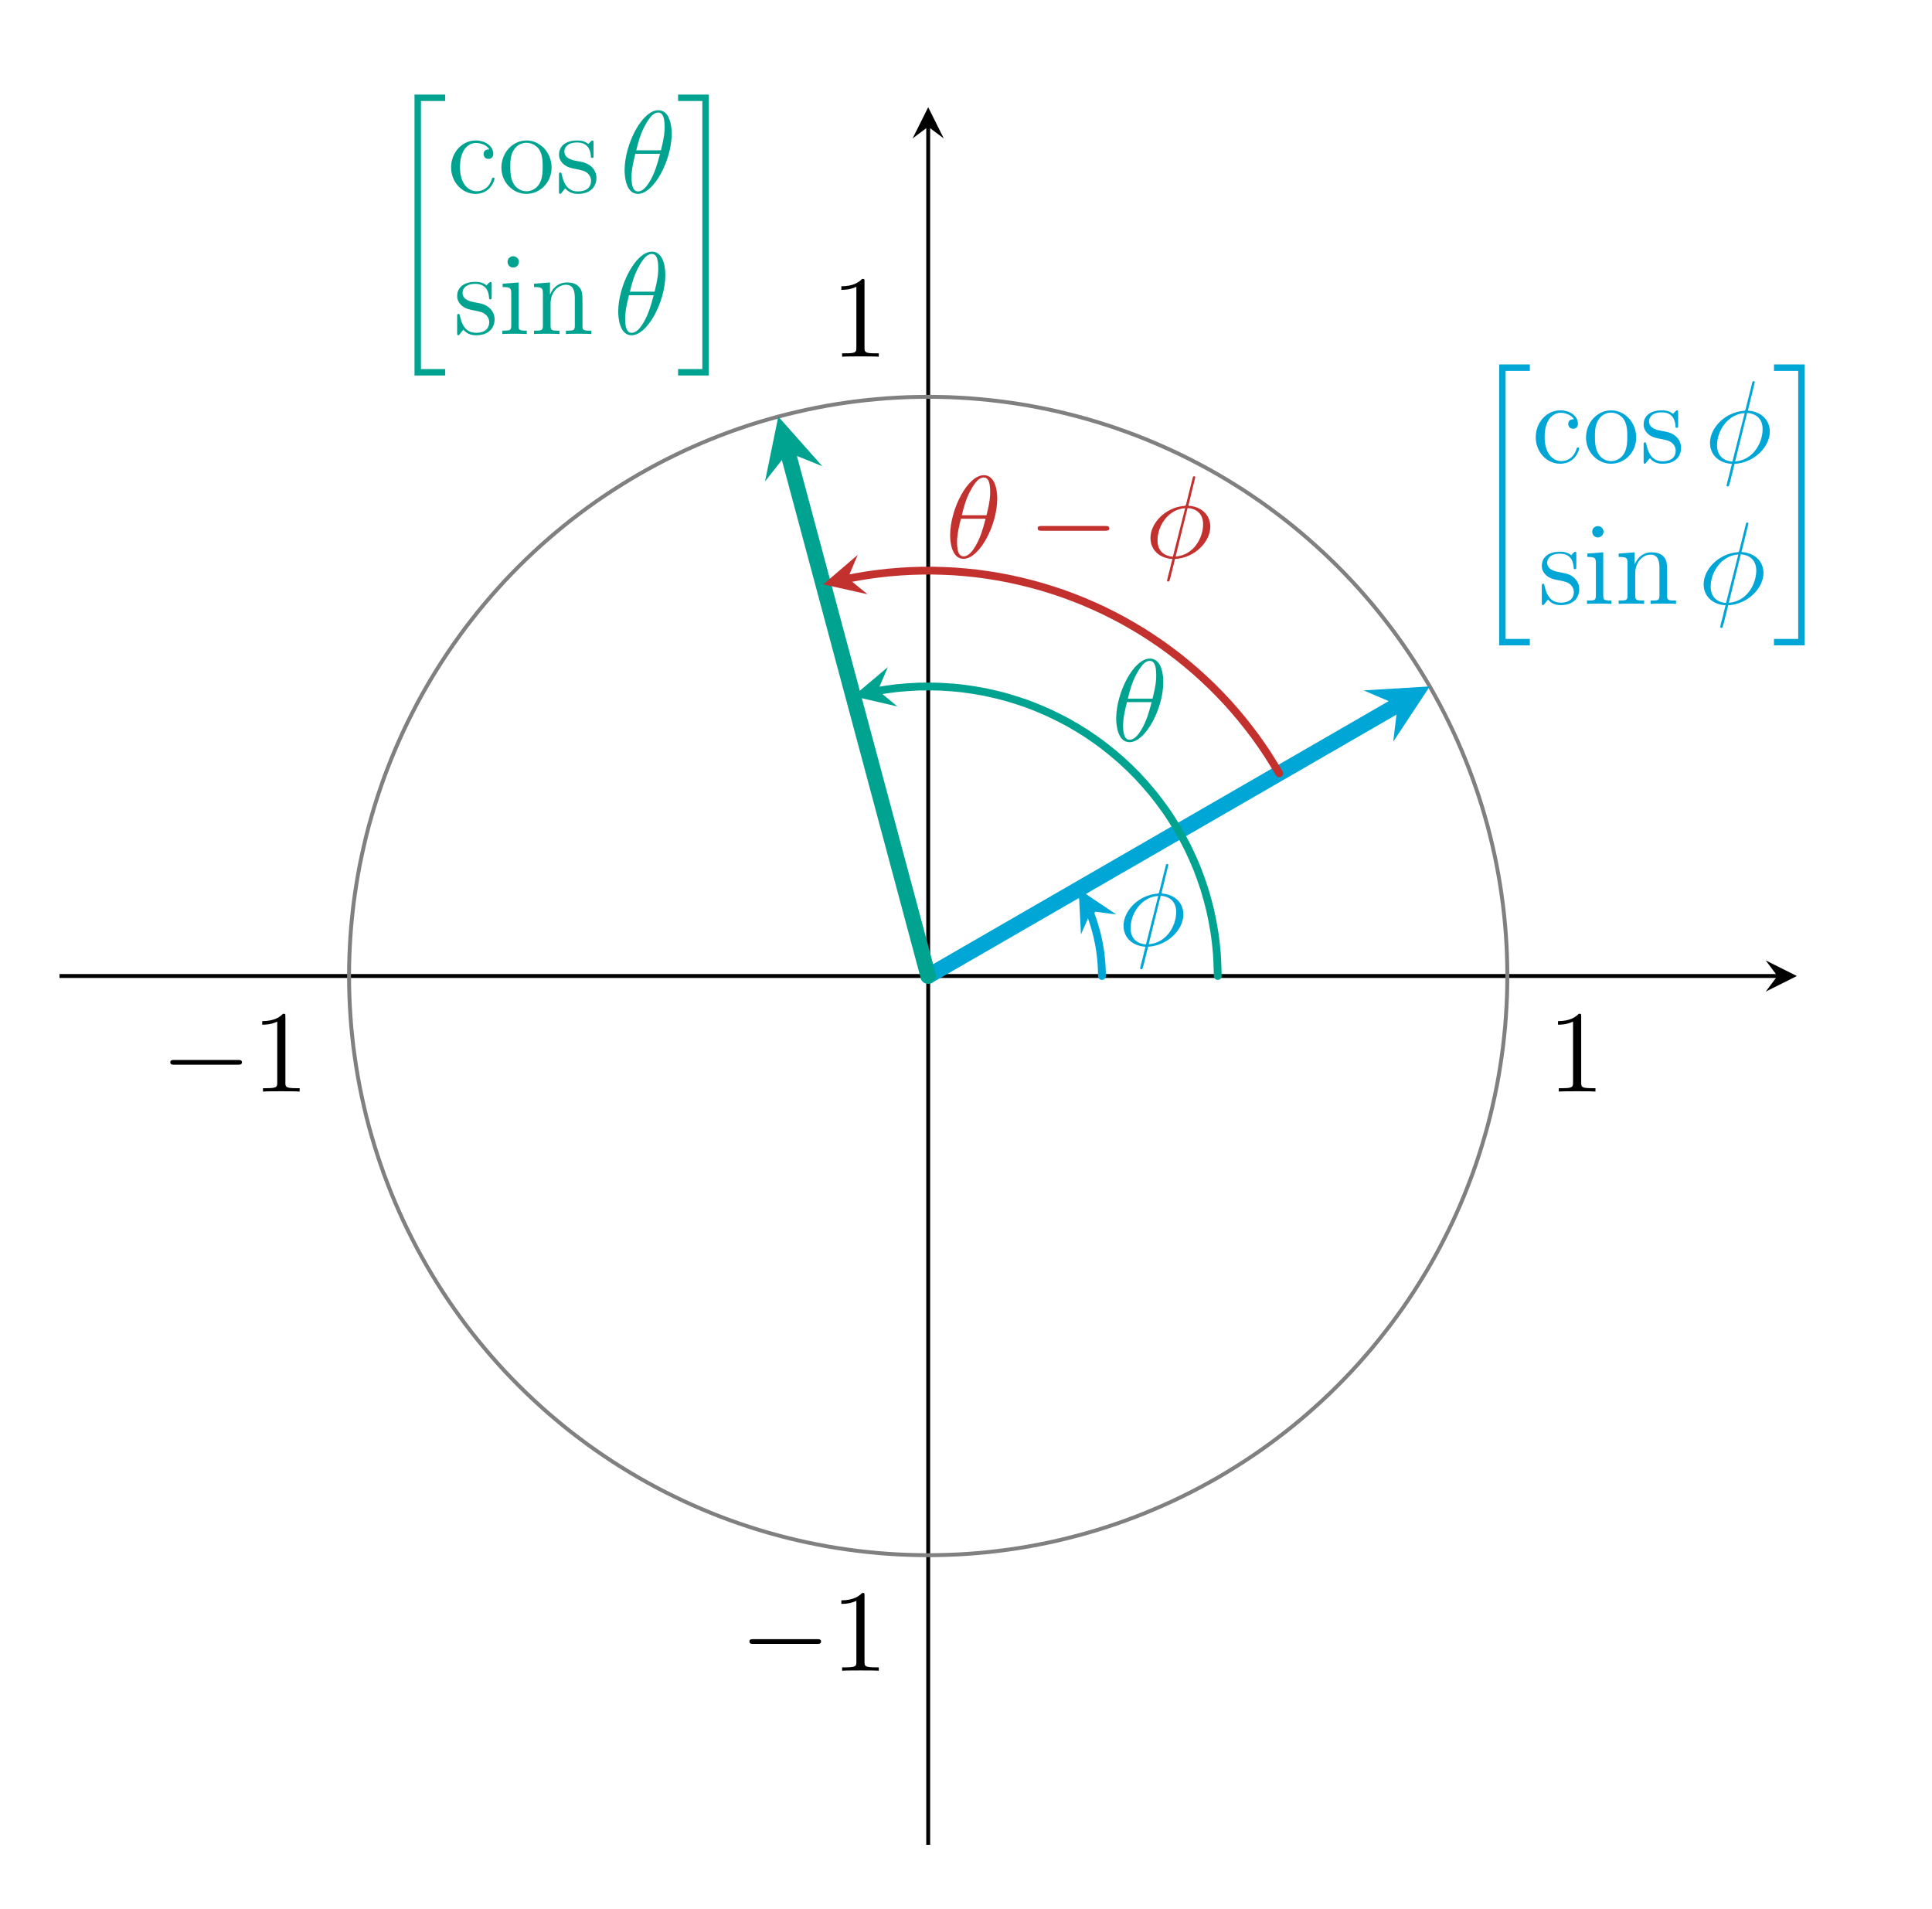
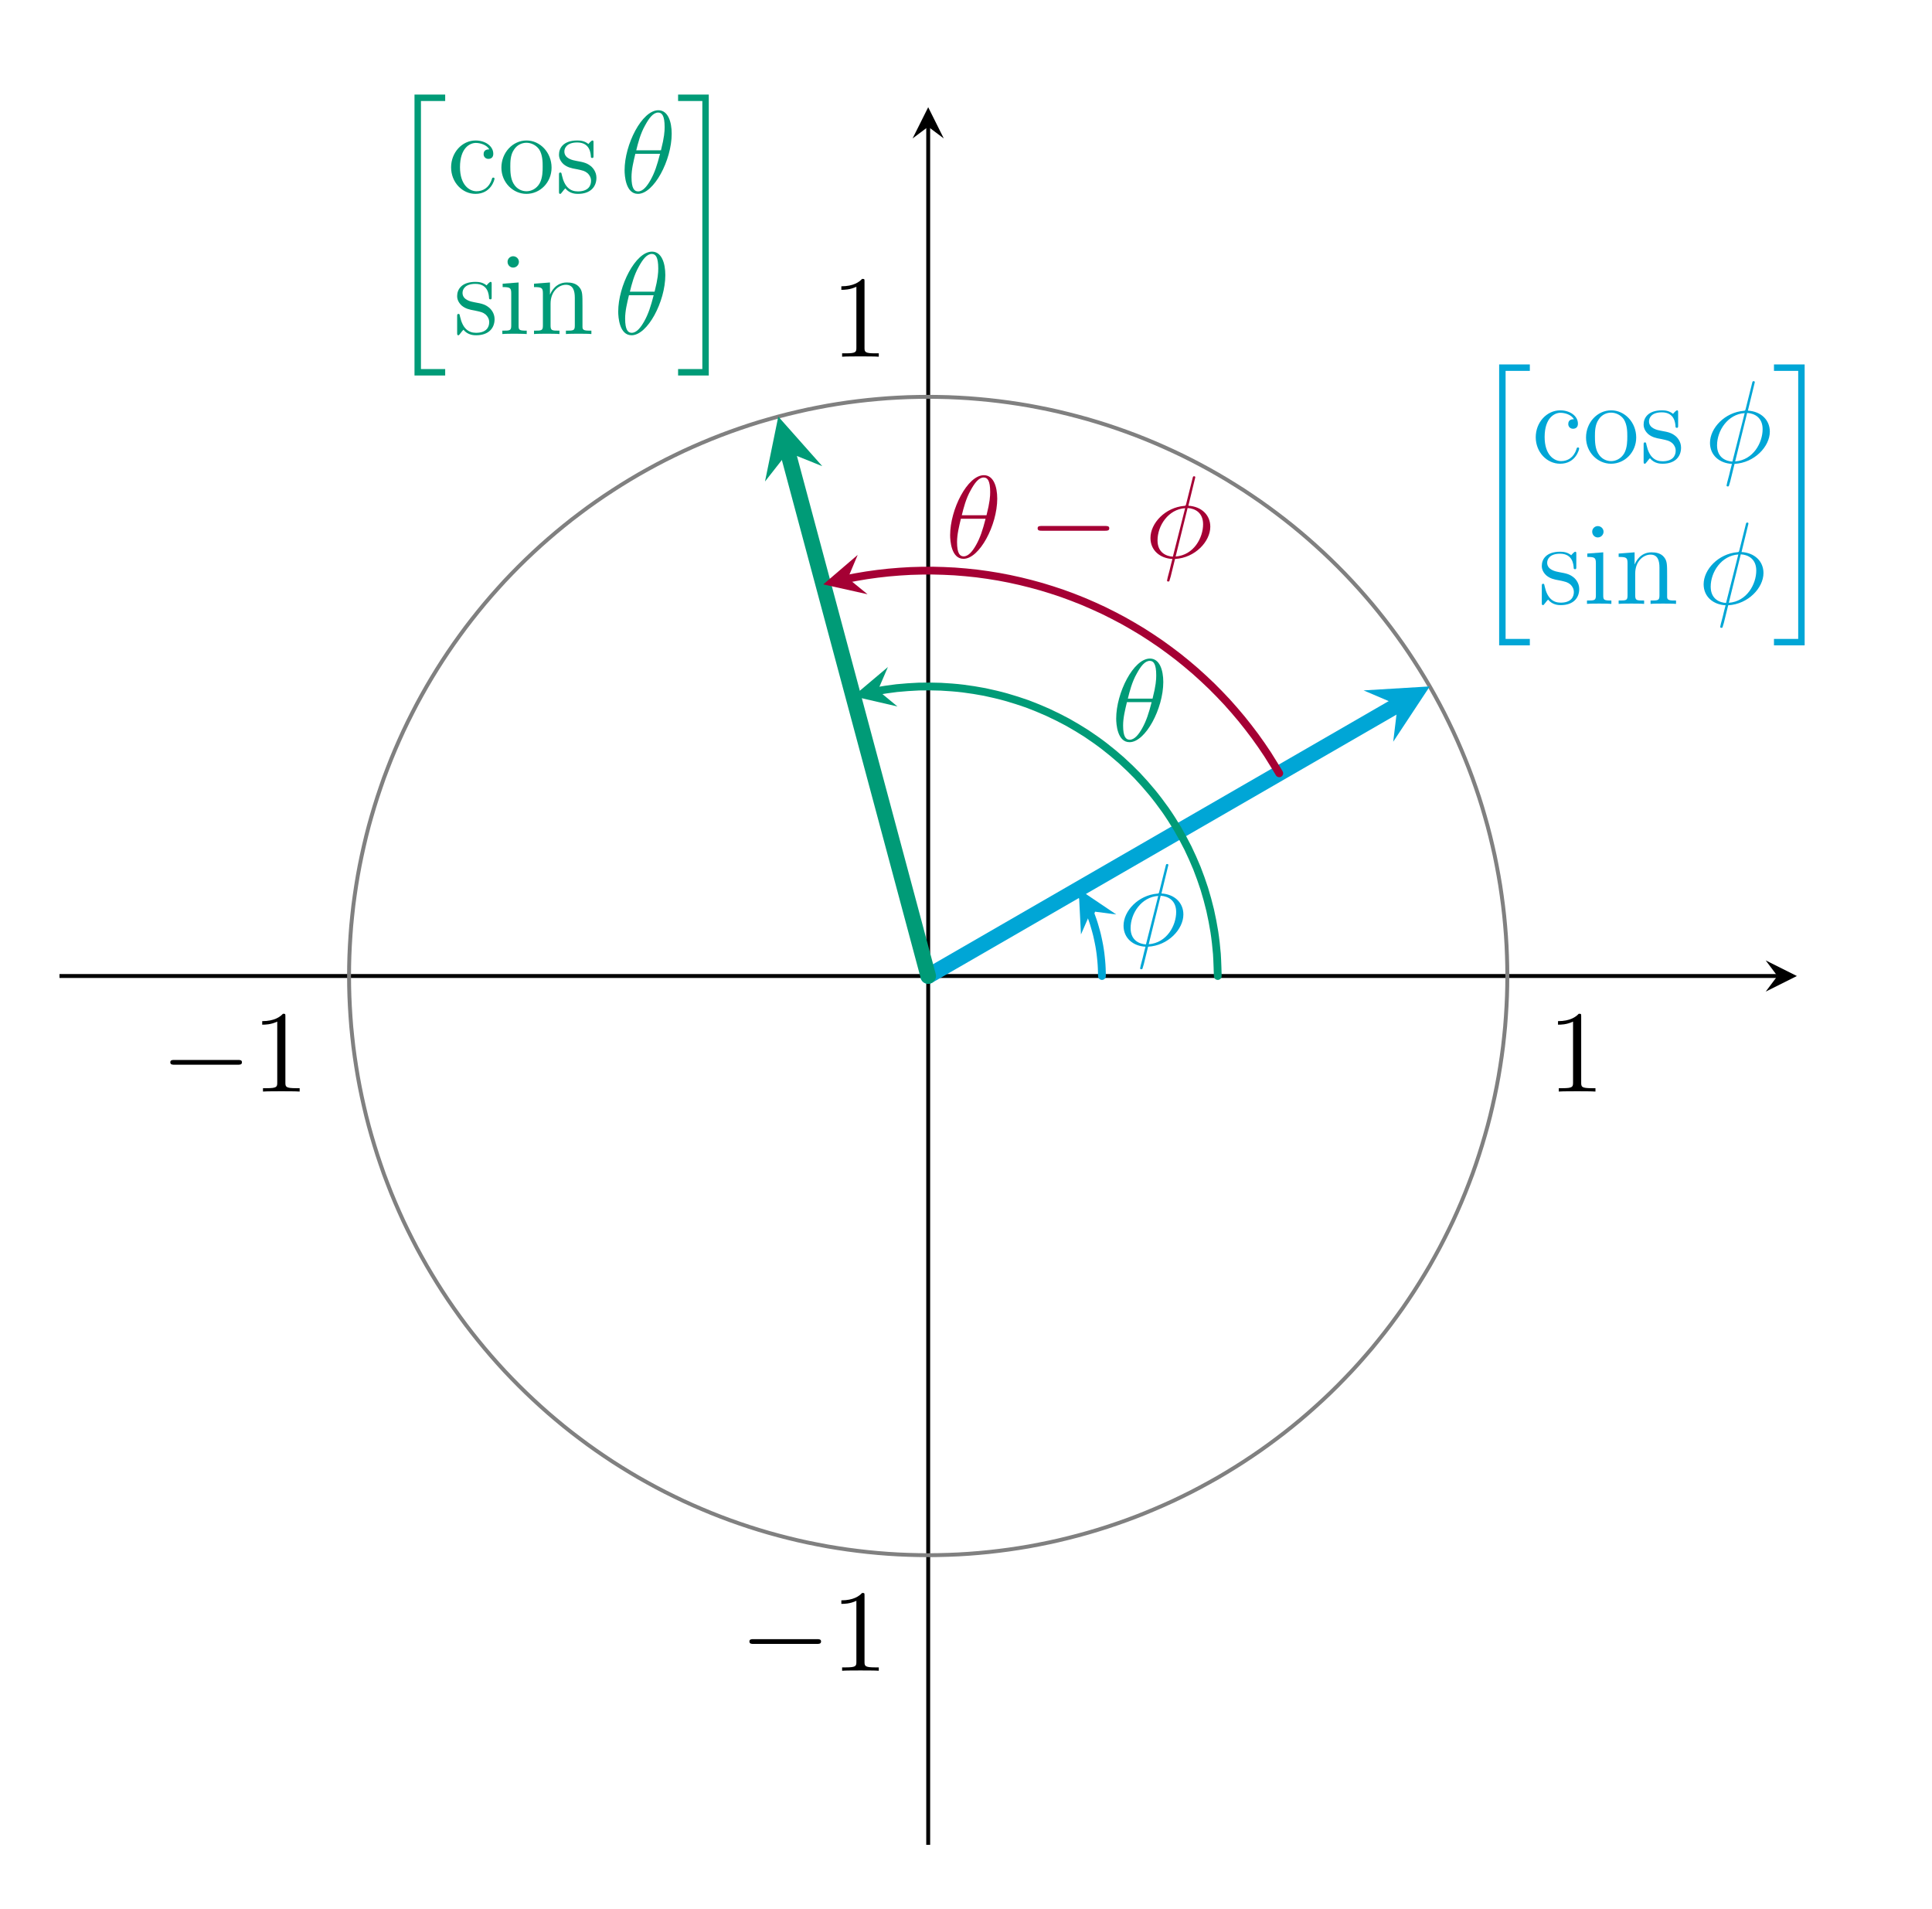
<svg xmlns="http://www.w3.org/2000/svg" xmlns:xlink="http://www.w3.org/1999/xlink" width="196.769pt" height="194.359pt" viewBox="0 0 196.769 194.359" version="1.2">
  <defs>
    <g>
      <symbol overflow="visible" id="glyph0-0">
        <path style="stroke:none;" d="" />
      </symbol>
      <symbol overflow="visible" id="glyph0-1">
        <path style="stroke:none;" d="M 3.438 -7.641 C 3.438 -7.922 3.438 -7.922 3.188 -7.922 C 2.906 -7.609 2.312 -7.172 1.078 -7.172 L 1.078 -6.812 C 1.359 -6.812 1.953 -6.812 2.609 -7.125 L 2.609 -0.922 C 2.609 -0.484 2.578 -0.344 1.531 -0.344 L 1.156 -0.344 L 1.156 0 C 1.484 -0.031 2.641 -0.031 3.031 -0.031 C 3.422 -0.031 4.562 -0.031 4.891 0 L 4.891 -0.344 L 4.516 -0.344 C 3.469 -0.344 3.438 -0.484 3.438 -0.922 Z M 3.438 -7.641 " />
      </symbol>
      <symbol overflow="visible" id="glyph0-2">
        <path style="stroke:none;" d="M 4.312 -4.406 C 4.172 -4.406 3.734 -4.406 3.734 -3.922 C 3.734 -3.641 3.938 -3.438 4.219 -3.438 C 4.5 -3.438 4.719 -3.594 4.719 -3.953 C 4.719 -4.75 3.891 -5.312 2.922 -5.312 C 1.531 -5.312 0.422 -4.078 0.422 -2.578 C 0.422 -1.047 1.562 0.125 2.906 0.125 C 4.484 0.125 4.844 -1.312 4.844 -1.422 C 4.844 -1.531 4.75 -1.531 4.719 -1.531 C 4.609 -1.531 4.609 -1.484 4.562 -1.344 C 4.297 -0.5 3.656 -0.141 3.016 -0.141 C 2.281 -0.141 1.328 -0.781 1.328 -2.594 C 1.328 -4.562 2.344 -5.062 2.938 -5.062 C 3.391 -5.062 4.047 -4.875 4.312 -4.406 Z M 4.312 -4.406 " />
      </symbol>
      <symbol overflow="visible" id="glyph0-3">
        <path style="stroke:none;" d="M 5.469 -2.547 C 5.469 -4.094 4.297 -5.312 2.922 -5.312 C 1.484 -5.312 0.359 -4.047 0.359 -2.547 C 0.359 -1.031 1.547 0.125 2.906 0.125 C 4.312 0.125 5.469 -1.047 5.469 -2.547 Z M 2.922 -0.141 C 2.484 -0.141 1.938 -0.328 1.594 -0.922 C 1.281 -1.453 1.266 -2.156 1.266 -2.656 C 1.266 -3.109 1.266 -3.844 1.641 -4.375 C 1.969 -4.891 2.484 -5.078 2.906 -5.078 C 3.375 -5.078 3.875 -4.859 4.203 -4.406 C 4.562 -3.844 4.562 -3.094 4.562 -2.656 C 4.562 -2.234 4.562 -1.5 4.25 -0.938 C 3.922 -0.375 3.375 -0.141 2.922 -0.141 Z M 2.922 -0.141 " />
      </symbol>
      <symbol overflow="visible" id="glyph0-4">
        <path style="stroke:none;" d="M 3.906 -5.047 C 3.906 -5.25 3.906 -5.312 3.797 -5.312 C 3.703 -5.312 3.469 -5.062 3.391 -4.953 C 3.016 -5.25 2.641 -5.312 2.266 -5.312 C 0.828 -5.312 0.391 -4.531 0.391 -3.875 C 0.391 -3.75 0.391 -3.328 0.844 -2.906 C 1.234 -2.578 1.641 -2.484 2.188 -2.391 C 2.844 -2.25 3 -2.219 3.297 -1.984 C 3.5 -1.797 3.656 -1.531 3.656 -1.203 C 3.656 -0.688 3.359 -0.125 2.312 -0.125 C 1.531 -0.125 0.953 -0.578 0.688 -1.766 C 0.641 -1.984 0.641 -1.984 0.625 -2 C 0.609 -2.047 0.562 -2.047 0.531 -2.047 C 0.391 -2.047 0.391 -1.984 0.391 -1.781 L 0.391 -0.156 C 0.391 0.062 0.391 0.125 0.516 0.125 C 0.578 0.125 0.578 0.109 0.781 -0.141 C 0.844 -0.219 0.844 -0.25 1.031 -0.438 C 1.484 0.125 2.125 0.125 2.328 0.125 C 3.578 0.125 4.203 -0.578 4.203 -1.516 C 4.203 -2.156 3.797 -2.547 3.703 -2.641 C 3.266 -3.016 2.938 -3.094 2.156 -3.234 C 1.797 -3.297 0.938 -3.469 0.938 -4.188 C 0.938 -4.547 1.188 -5.109 2.25 -5.109 C 3.547 -5.109 3.625 -4 3.641 -3.625 C 3.656 -3.531 3.75 -3.531 3.781 -3.531 C 3.906 -3.531 3.906 -3.594 3.906 -3.797 Z M 3.906 -5.047 " />
      </symbol>
      <symbol overflow="visible" id="glyph0-5">
        <path style="stroke:none;" d="M 2.078 -7.344 C 2.078 -7.656 1.828 -7.922 1.484 -7.922 C 1.188 -7.922 0.922 -7.672 0.922 -7.359 C 0.922 -7 1.203 -6.766 1.484 -6.766 C 1.859 -6.766 2.078 -7.078 2.078 -7.344 Z M 0.422 -5.125 L 0.422 -4.781 C 1.188 -4.781 1.297 -4.703 1.297 -4.125 L 1.297 -0.875 C 1.297 -0.344 1.172 -0.344 0.391 -0.344 L 0.391 0 C 0.734 -0.031 1.297 -0.031 1.641 -0.031 C 1.781 -0.031 2.469 -0.031 2.875 0 L 2.875 -0.344 C 2.094 -0.344 2.047 -0.406 2.047 -0.875 L 2.047 -5.25 Z M 0.422 -5.125 " />
      </symbol>
      <symbol overflow="visible" id="glyph0-6">
        <path style="stroke:none;" d="M 5.312 -2.891 C 5.312 -4 5.312 -4.344 5.031 -4.719 C 4.688 -5.188 4.125 -5.25 3.719 -5.25 C 2.562 -5.25 2.109 -4.266 2.016 -4.031 L 2 -4.031 L 2 -5.25 L 0.375 -5.125 L 0.375 -4.781 C 1.188 -4.781 1.281 -4.703 1.281 -4.109 L 1.281 -0.875 C 1.281 -0.344 1.156 -0.344 0.375 -0.344 L 0.375 0 C 0.688 -0.031 1.328 -0.031 1.672 -0.031 C 2.016 -0.031 2.656 -0.031 2.969 0 L 2.969 -0.344 C 2.203 -0.344 2.062 -0.344 2.062 -0.875 L 2.062 -3.094 C 2.062 -4.344 2.891 -5.016 3.625 -5.016 C 4.359 -5.016 4.531 -4.406 4.531 -3.688 L 4.531 -0.875 C 4.531 -0.344 4.406 -0.344 3.625 -0.344 L 3.625 0 C 3.938 -0.031 4.578 -0.031 4.906 -0.031 C 5.25 -0.031 5.906 -0.031 6.219 0 L 6.219 -0.344 C 5.609 -0.344 5.312 -0.344 5.312 -0.703 Z M 5.312 -2.891 " />
      </symbol>
      <symbol overflow="visible" id="glyph1-0">
        <path style="stroke:none;" d="" />
      </symbol>
      <symbol overflow="visible" id="glyph1-1">
        <path style="stroke:none;" d="M 7.859 -2.734 C 8.062 -2.734 8.281 -2.734 8.281 -2.984 C 8.281 -3.219 8.062 -3.219 7.859 -3.219 L 1.406 -3.219 C 1.203 -3.219 0.984 -3.219 0.984 -2.984 C 0.984 -2.734 1.203 -2.734 1.406 -2.734 Z M 7.859 -2.734 " />
      </symbol>
      <symbol overflow="visible" id="glyph2-0">
        <path style="stroke:none;" d="" />
      </symbol>
      <symbol overflow="visible" id="glyph2-1">
        <path style="stroke:none;" d="M 5.125 -8.172 C 5.125 -8.281 5.047 -8.281 5 -8.281 C 4.906 -8.281 4.891 -8.25 4.844 -8.047 L 4.203 -5.484 C 4.156 -5.328 4.156 -5.312 4.141 -5.312 C 4.125 -5.281 4.047 -5.266 4.016 -5.266 C 2.062 -5.109 0.562 -3.5 0.562 -2 C 0.562 -0.719 1.547 0.078 2.797 0.141 C 2.688 0.516 2.609 0.891 2.516 1.266 C 2.344 1.891 2.25 2.281 2.25 2.344 C 2.25 2.359 2.25 2.438 2.375 2.438 C 2.406 2.438 2.453 2.438 2.484 2.391 C 2.5 2.359 2.578 2.078 2.625 1.922 L 3.062 0.141 C 5.109 0.031 6.656 -1.641 6.656 -3.141 C 6.656 -4.344 5.75 -5.203 4.422 -5.281 Z M 4.344 -5.047 C 5.141 -5 5.922 -4.547 5.922 -3.391 C 5.922 -2.031 4.984 -0.25 3.125 -0.109 Z M 2.844 -0.094 C 2.266 -0.125 1.281 -0.438 1.281 -1.75 C 1.281 -3.25 2.375 -4.922 4.094 -5.031 Z M 2.844 -0.094 " />
      </symbol>
      <symbol overflow="visible" id="glyph2-2">
        <path style="stroke:none;" d="M 5.281 -6 C 5.281 -7.219 4.906 -8.391 3.922 -8.391 C 2.25 -8.391 0.484 -4.906 0.484 -2.281 C 0.484 -1.734 0.594 0.125 1.844 0.125 C 3.469 0.125 5.281 -3.297 5.281 -6 Z M 1.672 -4.312 C 1.844 -5.016 2.094 -6.016 2.578 -6.859 C 2.969 -7.578 3.391 -8.156 3.906 -8.156 C 4.297 -8.156 4.562 -7.828 4.562 -6.672 C 4.562 -6.25 4.531 -5.656 4.188 -4.312 Z M 4.094 -3.953 C 3.797 -2.797 3.547 -2.031 3.125 -1.281 C 2.781 -0.672 2.359 -0.125 1.859 -0.125 C 1.484 -0.125 1.188 -0.406 1.188 -1.578 C 1.188 -2.359 1.391 -3.172 1.578 -3.953 Z M 4.094 -3.953 " />
      </symbol>
      <symbol overflow="visible" id="glyph3-0">
        <path style="stroke:none;" d="" />
      </symbol>
      <symbol overflow="visible" id="glyph3-1">
        <path style="stroke:none;" d="M 2.984 28.125 L 6.109 28.125 L 6.109 27.469 L 3.641 27.469 L 3.641 0.172 L 6.109 0.172 L 6.109 -0.484 L 2.984 -0.484 Z M 2.984 28.125 " />
      </symbol>
      <symbol overflow="visible" id="glyph3-2">
        <path style="stroke:none;" d="M 2.641 27.469 L 0.172 27.469 L 0.172 28.125 L 3.297 28.125 L 3.297 -0.484 L 0.172 -0.484 L 0.172 0.172 L 2.641 0.172 Z M 2.641 27.469 " />
      </symbol>
    </g>
  </defs>
  <g id="surface1">
    <path style="fill:none;stroke-width:0.399;stroke-linecap:butt;stroke-linejoin:miter;stroke:rgb(0%,0%,0%);stroke-opacity:1;stroke-miterlimit:10;" d="M 0.001 88.768 L 175.542 88.768 " transform="matrix(0.996713,0,0,-0.996713,6.057995,187.8704)" />
    <path style=" stroke:none;fill-rule:nonzero;fill:rgb(0%,0%,0%);fill-opacity:1;" d="M 183.008 99.395 L 179.832 97.805 L 181.023 99.395 L 179.832 100.984 " />
    <path style="fill:none;stroke-width:0.399;stroke-linecap:butt;stroke-linejoin:miter;stroke:rgb(0%,0%,0%);stroke-opacity:1;stroke-miterlimit:10;" d="M 88.769 -0.001 L 88.769 175.541 " transform="matrix(0.996713,0,0,-0.996713,6.057995,187.8704)" />
    <path style=" stroke:none;fill-rule:nonzero;fill:rgb(0%,0%,0%);fill-opacity:1;" d="M 94.535 10.918 L 92.945 14.098 L 94.535 12.906 L 96.121 14.098 " />
    <path style="fill:none;stroke-width:0.399;stroke-linecap:round;stroke-linejoin:miter;stroke:rgb(50%,50%,50%);stroke-opacity:1;stroke-miterlimit:10;" d="M 147.944 88.768 C 147.944 88.768 147.94 89.512 147.936 89.802 C 147.932 90.088 147.92 90.547 147.909 90.833 C 147.901 91.119 147.881 91.578 147.866 91.864 C 147.85 92.15 147.822 92.608 147.803 92.895 C 147.779 93.181 147.744 93.639 147.721 93.925 C 147.697 94.211 147.65 94.666 147.623 94.952 C 147.591 95.238 147.54 95.697 147.505 95.979 C 147.47 96.265 147.411 96.72 147.368 97.006 C 147.329 97.288 147.262 97.742 147.219 98.025 C 147.172 98.307 147.097 98.761 147.046 99.044 C 146.999 99.326 146.913 99.777 146.858 100.059 C 146.803 100.341 146.713 100.792 146.655 101.07 C 146.592 101.352 146.494 101.799 146.427 102.081 C 146.365 102.359 146.259 102.806 146.188 103.084 C 146.118 103.363 146.004 103.805 145.93 104.084 C 145.855 104.362 145.734 104.805 145.651 105.079 C 145.573 105.353 145.444 105.796 145.361 106.071 C 145.275 106.345 145.138 106.78 145.052 107.054 C 144.961 107.329 144.816 107.764 144.722 108.034 C 144.628 108.305 144.476 108.74 144.378 109.01 C 144.28 109.276 144.119 109.708 144.017 109.974 C 143.911 110.241 143.743 110.672 143.637 110.934 C 143.531 111.201 143.355 111.628 143.241 111.891 C 143.127 112.153 142.947 112.576 142.829 112.839 C 142.712 113.098 142.524 113.517 142.402 113.776 C 142.281 114.038 142.081 114.45 141.956 114.708 C 141.83 114.967 141.626 115.379 141.497 115.633 C 141.364 115.888 141.152 116.296 141.019 116.55 C 140.886 116.801 140.666 117.209 140.525 117.46 C 140.388 117.71 140.161 118.11 140.019 118.357 C 139.874 118.604 139.639 119 139.494 119.247 C 139.345 119.494 139.106 119.886 138.953 120.129 C 138.801 120.372 138.554 120.76 138.397 120.999 C 138.244 121.238 137.989 121.622 137.829 121.861 C 137.668 122.096 137.409 122.476 137.245 122.711 C 137.08 122.946 136.814 123.319 136.645 123.55 C 136.477 123.781 136.202 124.154 136.03 124.381 C 135.857 124.612 135.575 124.977 135.399 125.2 C 135.222 125.427 134.936 125.788 134.756 126.011 C 134.576 126.231 134.286 126.587 134.102 126.807 C 133.917 127.026 133.62 127.375 133.431 127.591 C 133.243 127.81 132.938 128.151 132.746 128.367 C 132.554 128.578 132.244 128.919 132.048 129.127 C 131.852 129.335 131.535 129.672 131.339 129.875 C 131.139 130.083 130.813 130.408 130.614 130.612 C 130.41 130.816 130.081 131.137 129.877 131.337 C 129.669 131.537 129.336 131.851 129.128 132.047 C 128.917 132.243 128.58 132.552 128.364 132.744 C 128.152 132.936 127.807 133.242 127.592 133.43 C 127.376 133.618 127.028 133.916 126.808 134.1 C 126.589 134.284 126.232 134.578 126.009 134.759 C 125.785 134.939 125.429 135.225 125.201 135.401 C 124.974 135.578 124.609 135.856 124.382 136.028 C 124.155 136.201 123.782 136.475 123.551 136.644 C 123.32 136.812 122.944 137.079 122.713 137.243 C 122.477 137.408 122.097 137.667 121.858 137.827 C 121.623 137.988 121.239 138.243 121 138.4 C 120.757 138.556 120.369 138.803 120.126 138.952 C 119.883 139.105 119.491 139.344 119.248 139.493 C 119.001 139.642 118.605 139.873 118.358 140.018 C 118.108 140.159 117.708 140.387 117.457 140.528 C 117.206 140.665 116.803 140.884 116.552 141.018 C 116.297 141.155 115.889 141.366 115.635 141.496 C 115.38 141.625 114.968 141.829 114.71 141.958 C 114.451 142.084 114.036 142.28 113.777 142.401 C 113.518 142.522 113.099 142.715 112.836 142.828 C 112.574 142.946 112.154 143.13 111.892 143.24 C 111.625 143.353 111.202 143.53 110.936 143.636 C 110.669 143.745 110.242 143.914 109.975 144.016 C 109.709 144.118 109.278 144.278 109.007 144.376 C 108.737 144.474 108.306 144.627 108.035 144.721 C 107.765 144.815 107.326 144.96 107.056 145.05 C 106.781 145.137 106.342 145.278 106.068 145.36 C 105.794 145.442 105.355 145.575 105.08 145.654 C 104.802 145.732 104.359 145.854 104.085 145.928 C 103.807 146.003 103.36 146.12 103.082 146.187 C 102.803 146.257 102.361 146.363 102.078 146.43 C 101.8 146.493 101.353 146.594 101.071 146.653 C 100.793 146.712 100.342 146.802 100.06 146.857 C 99.778 146.912 99.327 146.998 99.045 147.049 C 98.763 147.096 98.308 147.171 98.026 147.218 C 97.74 147.261 97.289 147.331 97.003 147.37 C 96.721 147.41 96.262 147.468 95.98 147.504 C 95.694 147.539 95.239 147.59 94.953 147.621 C 94.667 147.653 94.213 147.696 93.927 147.719 C 93.64 147.747 93.182 147.782 92.896 147.802 C 92.61 147.821 92.151 147.849 91.865 147.864 C 91.579 147.88 91.12 147.9 90.834 147.911 C 90.548 147.919 90.086 147.931 89.8 147.935 C 89.514 147.943 89.055 147.947 88.769 147.947 C 88.479 147.947 88.02 147.943 87.734 147.935 C 87.448 147.931 86.99 147.919 86.704 147.911 C 86.417 147.9 85.955 147.88 85.669 147.864 C 85.383 147.849 84.924 147.821 84.638 147.802 C 84.352 147.782 83.894 147.747 83.607 147.719 C 83.325 147.696 82.867 147.653 82.581 147.621 C 82.298 147.59 81.84 147.539 81.554 147.504 C 81.272 147.468 80.813 147.41 80.531 147.37 C 80.249 147.331 79.794 147.261 79.512 147.218 C 79.226 147.171 78.775 147.096 78.493 147.049 C 78.211 146.998 77.756 146.912 77.478 146.857 C 77.196 146.802 76.745 146.712 76.463 146.653 C 76.185 146.591 75.734 146.493 75.456 146.426 C 75.177 146.363 74.731 146.257 74.452 146.187 C 74.174 146.12 73.727 146.003 73.449 145.928 C 73.175 145.854 72.732 145.732 72.458 145.65 C 72.183 145.572 71.74 145.442 71.466 145.36 C 71.192 145.274 70.753 145.137 70.482 145.05 C 70.208 144.96 69.773 144.815 69.503 144.721 C 69.228 144.627 68.797 144.474 68.527 144.376 C 68.256 144.278 67.829 144.118 67.563 144.016 C 67.292 143.91 66.865 143.741 66.598 143.636 C 66.336 143.53 65.909 143.353 65.646 143.24 C 65.38 143.13 64.96 142.946 64.698 142.828 C 64.435 142.711 64.016 142.522 63.757 142.401 C 63.498 142.28 63.083 142.08 62.828 141.954 C 62.57 141.829 62.158 141.625 61.903 141.496 C 61.645 141.366 61.241 141.151 60.986 141.018 C 60.731 140.884 60.328 140.665 60.077 140.524 C 59.826 140.387 59.426 140.159 59.18 140.018 C 58.929 139.873 58.533 139.638 58.29 139.493 C 58.043 139.344 57.651 139.105 57.408 138.952 C 57.165 138.799 56.777 138.552 56.538 138.396 C 56.295 138.243 55.915 137.988 55.676 137.827 C 55.441 137.667 55.06 137.408 54.825 137.243 C 54.59 137.079 54.214 136.812 53.983 136.644 C 53.752 136.475 53.383 136.201 53.156 136.028 C 52.925 135.856 52.56 135.578 52.333 135.401 C 52.109 135.225 51.749 134.935 51.525 134.755 C 51.302 134.574 50.949 134.284 50.73 134.1 C 50.51 133.916 50.158 133.614 49.942 133.426 C 49.727 133.238 49.382 132.936 49.17 132.744 C 48.958 132.552 48.617 132.243 48.41 132.047 C 48.198 131.851 47.865 131.533 47.661 131.337 C 47.453 131.137 47.124 130.816 46.924 130.612 C 46.721 130.408 46.399 130.079 46.199 129.875 C 45.999 129.668 45.682 129.335 45.486 129.127 C 45.294 128.915 44.984 128.578 44.792 128.363 C 44.6 128.151 44.295 127.806 44.107 127.591 C 43.918 127.375 43.621 127.026 43.436 126.807 C 43.248 126.587 42.958 126.231 42.778 126.007 C 42.598 125.784 42.312 125.427 42.135 125.2 C 41.959 124.977 41.677 124.608 41.504 124.381 C 41.332 124.154 41.061 123.781 40.893 123.55 C 40.724 123.319 40.458 122.946 40.293 122.711 C 40.129 122.476 39.866 122.096 39.705 121.857 C 39.549 121.622 39.294 121.238 39.137 120.999 C 38.98 120.756 38.733 120.368 38.581 120.125 C 38.432 119.882 38.189 119.49 38.044 119.247 C 37.895 119 37.66 118.604 37.518 118.357 C 37.373 118.11 37.15 117.707 37.009 117.456 C 36.872 117.205 36.652 116.801 36.515 116.55 C 36.382 116.296 36.17 115.888 36.041 115.633 C 35.912 115.379 35.704 114.967 35.578 114.708 C 35.453 114.45 35.253 114.038 35.132 113.776 C 35.014 113.517 34.822 113.098 34.705 112.835 C 34.591 112.576 34.407 112.153 34.293 111.891 C 34.183 111.624 34.007 111.201 33.897 110.934 C 33.791 110.668 33.623 110.241 33.521 109.974 C 33.419 109.708 33.254 109.276 33.156 109.01 C 33.058 108.74 32.906 108.305 32.816 108.034 C 32.721 107.764 32.573 107.325 32.486 107.054 C 32.396 106.78 32.259 106.341 32.177 106.071 C 32.094 105.796 31.961 105.353 31.883 105.079 C 31.804 104.801 31.679 104.362 31.604 104.084 C 31.53 103.805 31.416 103.363 31.346 103.084 C 31.279 102.806 31.169 102.359 31.107 102.077 C 31.044 101.799 30.942 101.352 30.883 101.07 C 30.825 100.792 30.731 100.341 30.676 100.059 C 30.621 99.777 30.538 99.326 30.488 99.044 C 30.437 98.761 30.362 98.307 30.319 98.025 C 30.276 97.742 30.205 97.288 30.166 97.002 C 30.127 96.72 30.064 96.265 30.029 95.979 C 29.998 95.693 29.943 95.238 29.915 94.952 C 29.884 94.666 29.841 94.211 29.813 93.925 C 29.79 93.639 29.755 93.181 29.735 92.895 C 29.715 92.608 29.688 92.15 29.672 91.864 C 29.657 91.578 29.637 91.119 29.625 90.833 C 29.617 90.547 29.606 90.084 29.598 89.798 C 29.594 89.512 29.59 89.054 29.59 88.768 C 29.59 88.482 29.594 88.023 29.598 87.737 C 29.606 87.451 29.617 86.988 29.625 86.702 C 29.637 86.416 29.657 85.958 29.672 85.672 C 29.688 85.385 29.715 84.927 29.735 84.641 C 29.755 84.355 29.79 83.896 29.813 83.61 C 29.841 83.324 29.884 82.869 29.915 82.583 C 29.943 82.297 29.998 81.839 30.029 81.556 C 30.064 81.27 30.127 80.816 30.166 80.534 C 30.205 80.247 30.276 79.793 30.319 79.511 C 30.362 79.228 30.437 78.774 30.488 78.492 C 30.538 78.21 30.621 77.759 30.676 77.477 C 30.731 77.194 30.825 76.744 30.883 76.466 C 30.942 76.183 31.044 75.737 31.107 75.458 C 31.169 75.176 31.279 74.729 31.346 74.451 C 31.416 74.173 31.53 73.726 31.604 73.452 C 31.679 73.173 31.804 72.731 31.883 72.456 C 31.961 72.182 32.094 71.739 32.177 71.465 C 32.259 71.19 32.396 70.755 32.486 70.481 C 32.573 70.211 32.721 69.772 32.816 69.501 C 32.906 69.231 33.058 68.796 33.156 68.525 C 33.254 68.259 33.419 67.828 33.521 67.561 C 33.623 67.295 33.791 66.864 33.897 66.601 C 34.007 66.335 34.183 65.907 34.293 65.645 C 34.407 65.382 34.591 64.959 34.705 64.7 C 34.822 64.438 35.014 64.018 35.132 63.756 C 35.253 63.497 35.453 63.086 35.578 62.827 C 35.704 62.568 35.912 62.157 36.041 61.902 C 36.17 61.647 36.382 61.24 36.515 60.985 C 36.652 60.734 36.872 60.33 37.009 60.08 C 37.15 59.829 37.373 59.425 37.518 59.178 C 37.66 58.931 37.895 58.535 38.044 58.289 C 38.189 58.042 38.432 57.654 38.581 57.411 C 38.733 57.168 38.98 56.776 39.137 56.537 C 39.294 56.298 39.549 55.914 39.705 55.678 C 39.866 55.439 40.129 55.059 40.293 54.824 C 40.458 54.589 40.724 54.217 40.893 53.985 C 41.061 53.754 41.332 53.382 41.504 53.155 C 41.677 52.923 41.959 52.559 42.135 52.335 C 42.312 52.108 42.598 51.748 42.778 51.528 C 42.958 51.305 43.248 50.948 43.436 50.729 C 43.621 50.509 43.918 50.16 44.107 49.945 C 44.295 49.729 44.6 49.384 44.792 49.169 C 44.984 48.957 45.294 48.616 45.486 48.408 C 45.682 48.201 45.999 47.868 46.199 47.66 C 46.399 47.452 46.721 47.127 46.924 46.923 C 47.124 46.719 47.453 46.398 47.661 46.198 C 47.865 45.998 48.198 45.685 48.41 45.489 C 48.617 45.293 48.958 44.983 49.17 44.791 C 49.382 44.599 49.727 44.293 49.942 44.105 C 50.158 43.917 50.51 43.619 50.73 43.435 C 50.949 43.251 51.302 42.957 51.525 42.777 C 51.749 42.596 52.109 42.31 52.333 42.134 C 52.56 41.958 52.925 41.679 53.156 41.507 C 53.383 41.334 53.752 41.06 53.983 40.892 C 54.214 40.723 54.59 40.457 54.825 40.292 C 55.06 40.127 55.441 39.869 55.676 39.708 C 55.915 39.547 56.295 39.293 56.538 39.136 C 56.777 38.983 57.165 38.732 57.408 38.583 C 57.651 38.43 58.043 38.191 58.29 38.042 C 58.533 37.893 58.929 37.662 59.18 37.517 C 59.426 37.372 59.826 37.149 60.077 37.012 C 60.328 36.871 60.731 36.651 60.986 36.518 C 61.241 36.381 61.645 36.169 61.903 36.04 C 62.158 35.91 62.57 35.707 62.828 35.581 C 63.083 35.456 63.498 35.256 63.757 35.134 C 64.016 35.013 64.435 34.821 64.698 34.707 C 64.96 34.59 65.38 34.405 65.646 34.296 C 65.909 34.182 66.336 34.006 66.598 33.9 C 66.865 33.79 67.292 33.625 67.563 33.52 C 67.829 33.418 68.256 33.257 68.527 33.159 C 68.797 33.061 69.228 32.908 69.503 32.814 C 69.773 32.72 70.208 32.575 70.482 32.485 C 70.753 32.399 71.192 32.262 71.466 32.175 C 71.74 32.093 72.183 31.964 72.458 31.881 C 72.732 31.803 73.175 31.682 73.449 31.607 C 73.727 31.533 74.174 31.415 74.452 31.348 C 74.731 31.278 75.177 31.172 75.456 31.105 C 75.734 31.043 76.185 30.945 76.463 30.882 C 76.745 30.823 77.196 30.733 77.478 30.678 C 77.756 30.623 78.207 30.537 78.493 30.486 C 78.775 30.439 79.226 30.365 79.512 30.318 C 79.794 30.275 80.249 30.208 80.531 30.165 C 80.817 30.126 81.272 30.067 81.558 30.032 C 81.84 29.996 82.298 29.945 82.585 29.914 C 82.867 29.883 83.325 29.84 83.607 29.816 C 83.894 29.789 84.352 29.753 84.638 29.734 C 84.924 29.714 85.387 29.687 85.673 29.671 C 85.959 29.655 86.417 29.636 86.704 29.628 C 86.99 29.616 87.448 29.604 87.734 29.601 C 88.02 29.593 88.483 29.589 88.769 29.589 C 89.055 29.589 89.514 29.593 89.8 29.601 C 90.086 29.604 90.544 29.616 90.83 29.628 C 91.117 29.636 91.579 29.655 91.865 29.671 C 92.151 29.687 92.61 29.714 92.896 29.734 C 93.182 29.753 93.64 29.789 93.927 29.816 C 94.213 29.84 94.667 29.883 94.953 29.914 C 95.236 29.945 95.694 29.996 95.98 30.032 C 96.262 30.067 96.717 30.126 97.003 30.165 C 97.285 30.208 97.74 30.275 98.026 30.318 C 98.308 30.365 98.763 30.439 99.045 30.486 C 99.327 30.537 99.778 30.623 100.06 30.678 C 100.338 30.733 100.789 30.823 101.071 30.882 C 101.349 30.945 101.8 31.043 102.078 31.105 C 102.357 31.172 102.803 31.278 103.082 31.348 C 103.36 31.415 103.807 31.533 104.085 31.607 C 104.359 31.682 104.802 31.803 105.076 31.881 C 105.355 31.964 105.794 32.093 106.068 32.175 C 106.342 32.262 106.781 32.399 107.052 32.485 C 107.326 32.575 107.761 32.72 108.031 32.814 C 108.306 32.908 108.737 33.061 109.007 33.159 C 109.278 33.257 109.705 33.418 109.975 33.52 C 110.242 33.625 110.669 33.79 110.936 33.9 C 111.202 34.006 111.625 34.182 111.888 34.296 C 112.154 34.405 112.574 34.59 112.836 34.707 C 113.099 34.821 113.518 35.013 113.777 35.134 C 114.036 35.256 114.451 35.456 114.71 35.581 C 114.964 35.707 115.376 35.91 115.635 36.04 C 115.889 36.169 116.297 36.381 116.548 36.518 C 116.803 36.651 117.206 36.871 117.457 37.012 C 117.708 37.149 118.108 37.372 118.358 37.517 C 118.605 37.662 119.001 37.893 119.244 38.042 C 119.491 38.191 119.883 38.43 120.126 38.583 C 120.369 38.732 120.757 38.983 120.996 39.136 C 121.239 39.293 121.619 39.547 121.858 39.708 C 122.097 39.869 122.477 40.127 122.713 40.292 C 122.944 40.457 123.32 40.723 123.551 40.892 C 123.782 41.06 124.151 41.334 124.382 41.507 C 124.609 41.679 124.974 41.958 125.201 42.134 C 125.425 42.31 125.785 42.596 126.009 42.777 C 126.232 42.957 126.589 43.251 126.808 43.435 C 127.028 43.619 127.376 43.917 127.592 44.105 C 127.807 44.293 128.152 44.599 128.364 44.791 C 128.576 44.983 128.917 45.293 129.128 45.489 C 129.336 45.685 129.669 45.998 129.877 46.198 C 130.081 46.398 130.41 46.719 130.614 46.923 C 130.813 47.127 131.139 47.452 131.335 47.66 C 131.535 47.868 131.852 48.201 132.048 48.408 C 132.244 48.616 132.554 48.957 132.746 49.169 C 132.934 49.384 133.239 49.729 133.427 49.945 C 133.616 50.16 133.917 50.509 134.102 50.729 C 134.286 50.948 134.576 51.305 134.756 51.528 C 134.936 51.748 135.222 52.108 135.399 52.335 C 135.575 52.559 135.857 52.923 136.03 53.155 C 136.202 53.382 136.473 53.754 136.641 53.985 C 136.81 54.217 137.08 54.589 137.245 54.824 C 137.409 55.059 137.668 55.439 137.829 55.678 C 137.989 55.914 138.24 56.298 138.397 56.537 C 138.554 56.776 138.801 57.168 138.953 57.411 C 139.106 57.654 139.345 58.042 139.49 58.289 C 139.639 58.535 139.874 58.931 140.019 59.178 C 140.161 59.425 140.388 59.829 140.525 60.08 C 140.662 60.33 140.882 60.734 141.019 60.985 C 141.152 61.24 141.364 61.647 141.493 61.902 C 141.626 62.157 141.83 62.568 141.956 62.827 C 142.081 63.086 142.281 63.497 142.402 63.756 C 142.524 64.018 142.712 64.438 142.829 64.7 C 142.943 64.959 143.127 65.382 143.241 65.645 C 143.351 65.907 143.527 66.335 143.637 66.601 C 143.743 66.864 143.911 67.295 144.013 67.561 C 144.115 67.828 144.28 68.259 144.378 68.525 C 144.476 68.796 144.628 69.231 144.722 69.501 C 144.813 69.772 144.961 70.211 145.048 70.481 C 145.138 70.755 145.275 71.19 145.357 71.465 C 145.444 71.739 145.573 72.182 145.651 72.456 C 145.73 72.731 145.855 73.173 145.93 73.452 C 146.004 73.726 146.118 74.173 146.188 74.451 C 146.255 74.729 146.365 75.176 146.427 75.458 C 146.494 75.737 146.592 76.183 146.651 76.466 C 146.709 76.744 146.803 77.194 146.858 77.477 C 146.913 77.759 146.999 78.21 147.046 78.492 C 147.097 78.774 147.172 79.228 147.215 79.511 C 147.262 79.793 147.329 80.247 147.368 80.534 C 147.407 80.816 147.47 81.27 147.505 81.556 C 147.54 81.839 147.591 82.297 147.619 82.583 C 147.65 82.869 147.697 83.324 147.721 83.61 C 147.744 83.896 147.779 84.355 147.799 84.641 C 147.819 84.927 147.85 85.385 147.862 85.672 C 147.877 85.958 147.897 86.416 147.909 86.702 C 147.917 86.988 147.932 87.451 147.936 87.737 C 147.94 88.023 147.944 88.768 147.944 88.768 " transform="matrix(0.996713,0,0,-0.996713,6.057995,187.8704)" />
    <g style="fill:rgb(0%,0%,0%);fill-opacity:1;">
      <use xlink:href="#glyph0-1" x="157.602" y="111.162" />
    </g>
    <g style="fill:rgb(0%,0%,0%);fill-opacity:1;">
      <use xlink:href="#glyph1-1" x="16.361" y="111.162" />
    </g>
    <g style="fill:rgb(0%,0%,0%);fill-opacity:1;">
      <use xlink:href="#glyph0-1" x="25.628" y="111.162" />
    </g>
    <g style="fill:rgb(0%,0%,0%);fill-opacity:1;">
      <use xlink:href="#glyph0-1" x="84.611" y="36.326" />
    </g>
    <g style="fill:rgb(0%,0%,0%);fill-opacity:1;">
      <use xlink:href="#glyph1-1" x="75.342" y="170.146" />
    </g>
    <g style="fill:rgb(0%,0%,0%);fill-opacity:1;">
      <use xlink:href="#glyph0-1" x="84.611" y="170.146" />
    </g>
    <path style="fill:none;stroke-width:1.594;stroke-linecap:round;stroke-linejoin:miter;stroke:rgb(0%,65.099%,83.922%);stroke-opacity:1;stroke-miterlimit:10;" d="M 88.769 88.768 L 136.739 116.464 " transform="matrix(0.996713,0,0,-0.996713,6.057995,187.8704)" />
    <path style=" stroke:none;fill-rule:nonzero;fill:rgb(0%,65.099%,83.922%);fill-opacity:1;" d="M 145.617 69.902 L 138.879 70.309 L 142.348 71.789 L 141.895 75.535 " />
-     <path style="fill:none;stroke-width:1.594;stroke-linecap:round;stroke-linejoin:miter;stroke:rgb(0%,63.921%,56.47%);stroke-opacity:1;stroke-miterlimit:10;" d="M 88.769 88.768 L 74.429 142.272 " transform="matrix(0.996713,0,0,-0.996713,6.057995,187.8704)" />
-     <path style=" stroke:none;fill-rule:nonzero;fill:rgb(0%,63.921%,56.47%);fill-opacity:1;" d="M 79.266 42.422 L 77.914 49.035 L 80.242 46.066 L 83.746 47.473 " />
+     <path style="fill:none;stroke-width:1.594;stroke-linecap:round;stroke-linejoin:miter;stroke:rgb(0%,60.782%,46.666%);stroke-opacity:1;stroke-miterlimit:10;" d="M 88.769 88.768 L 74.429 142.272 " transform="matrix(0.996713,0,0,-0.996713,6.057995,187.8704)" />
+     <path style=" stroke:none;fill-rule:nonzero;fill:rgb(0%,60.782%,46.666%);fill-opacity:1;" d="M 79.266 42.422 L 77.914 49.035 L 80.242 46.066 L 83.746 47.473 " />
    <path style="fill:none;stroke-width:0.797;stroke-linecap:round;stroke-linejoin:miter;stroke:rgb(0%,65.099%,83.922%);stroke-opacity:1;stroke-miterlimit:10;" d="M 106.523 88.768 C 106.523 88.768 106.519 89.046 106.515 89.156 C 106.515 89.261 106.507 89.434 106.503 89.54 C 106.499 89.649 106.487 89.822 106.483 89.928 C 106.476 90.037 106.464 90.206 106.452 90.316 C 106.444 90.422 106.425 90.594 106.413 90.7 C 106.401 90.806 106.382 90.978 106.37 91.084 C 106.354 91.19 106.331 91.362 106.315 91.468 C 106.295 91.574 106.272 91.746 106.252 91.852 C 106.233 91.958 106.201 92.126 106.178 92.232 C 106.158 92.334 106.123 92.507 106.099 92.608 C 106.076 92.714 106.037 92.883 106.013 92.989 C 105.986 93.09 105.943 93.259 105.915 93.361 C 105.888 93.467 105.841 93.631 105.809 93.733 C 105.782 93.839 105.731 94.004 105.7 94.106 C 105.664 94.207 105.613 94.372 105.578 94.474 C 105.543 94.576 105.488 94.74 105.449 94.838 C 105.414 94.94 105.351 95.101 105.312 95.203 C 105.272 95.301 105.21 95.462 105.171 95.56 C 105.127 95.661 105.061 95.818 105.018 95.916 C 104.975 96.014 104.904 96.175 104.857 96.269 C 104.814 96.367 104.736 96.524 104.688 96.618 C 104.641 96.716 104.563 96.869 104.512 96.963 C 104.465 97.061 104.383 97.213 104.332 97.307 C 104.281 97.402 104.144 97.644 105.417 95.391 " transform="matrix(0.996713,0,0,-0.996713,6.057995,187.8704)" />
    <path style=" stroke:none;fill-rule:nonzero;fill:rgb(0%,65.099%,83.922%);fill-opacity:1;" d="M 109.859 90.547 L 110.094 95.16 L 111.129 92.793 L 113.688 93.125 " />
    <g style="fill:rgb(0%,65.099%,83.922%);fill-opacity:1;">
      <use xlink:href="#glyph2-1" x="113.868" y="96.269" />
    </g>
-     <path style="fill:none;stroke-width:0.797;stroke-linecap:round;stroke-linejoin:miter;stroke:rgb(0%,63.921%,56.47%);stroke-opacity:1;stroke-miterlimit:10;" d="M 118.358 88.768 C 118.358 88.768 118.315 90.398 118.268 91.025 C 118.221 91.648 118.108 92.648 118.01 93.267 C 117.916 93.886 117.724 94.874 117.582 95.485 C 117.441 96.096 117.175 97.068 116.987 97.664 C 116.799 98.264 116.458 99.208 116.226 99.792 C 115.991 100.372 115.58 101.293 115.305 101.854 C 115.027 102.414 114.545 103.3 114.228 103.841 C 113.91 104.378 113.365 105.228 113.005 105.738 C 112.644 106.251 112.037 107.054 111.637 107.536 C 111.241 108.022 110.575 108.775 110.14 109.229 C 109.709 109.68 108.984 110.382 108.517 110.797 C 108.051 111.216 107.275 111.859 106.777 112.239 C 106.284 112.623 105.461 113.203 104.935 113.548 C 104.41 113.889 103.548 114.407 102.999 114.708 C 102.451 115.01 101.549 115.457 100.977 115.716 C 100.409 115.974 99.476 116.358 98.888 116.574 C 98.3 116.786 97.34 117.091 96.737 117.26 C 96.133 117.432 95.153 117.663 94.538 117.789 C 93.927 117.91 92.931 118.067 92.308 118.142 C 91.689 118.22 90.681 118.298 90.058 118.326 C 89.431 118.353 88.424 118.361 87.801 118.341 C 87.174 118.318 86.171 118.247 85.547 118.181 C 84.924 118.11 83.929 117.961 83.314 117.848 C 82.698 117.734 81.111 117.35 83.627 117.957 " transform="matrix(0.996713,0,0,-0.996713,6.057995,187.8704)" />
-     <path style=" stroke:none;fill-rule:nonzero;fill:rgb(0%,63.921%,56.47%);fill-opacity:1;" d="M 86.902 70.906 L 91.402 71.945 L 89.41 70.301 L 90.43 67.93 " />
-     <g style="fill:rgb(0%,63.921%,56.47%);fill-opacity:1;">
+     <path style="fill:none;stroke-width:0.797;stroke-linecap:round;stroke-linejoin:miter;stroke:rgb(0%,60.782%,46.666%);stroke-opacity:1;stroke-miterlimit:10;" d="M 118.358 88.768 C 118.358 88.768 118.315 90.398 118.268 91.025 C 118.221 91.648 118.108 92.648 118.01 93.267 C 117.916 93.886 117.724 94.874 117.582 95.485 C 117.441 96.096 117.175 97.068 116.987 97.664 C 116.799 98.264 116.458 99.208 116.226 99.792 C 115.991 100.372 115.58 101.293 115.305 101.854 C 115.027 102.414 114.545 103.3 114.228 103.841 C 113.91 104.378 113.365 105.228 113.005 105.738 C 112.644 106.251 112.037 107.054 111.637 107.536 C 111.241 108.022 110.575 108.775 110.14 109.229 C 109.709 109.68 108.984 110.382 108.517 110.797 C 108.051 111.216 107.275 111.859 106.777 112.239 C 106.284 112.623 105.461 113.203 104.935 113.548 C 104.41 113.889 103.548 114.407 102.999 114.708 C 102.451 115.01 101.549 115.457 100.977 115.716 C 100.409 115.974 99.476 116.358 98.888 116.574 C 98.3 116.786 97.34 117.091 96.737 117.26 C 96.133 117.432 95.153 117.663 94.538 117.789 C 93.927 117.91 92.931 118.067 92.308 118.142 C 91.689 118.22 90.681 118.298 90.058 118.326 C 89.431 118.353 88.424 118.361 87.801 118.341 C 87.174 118.318 86.171 118.247 85.547 118.181 C 84.924 118.11 83.929 117.961 83.314 117.848 C 82.698 117.734 81.111 117.35 83.627 117.957 " transform="matrix(0.996713,0,0,-0.996713,6.057995,187.8704)" />
+     <path style=" stroke:none;fill-rule:nonzero;fill:rgb(0%,60.782%,46.666%);fill-opacity:1;" d="M 86.902 70.906 L 91.402 71.945 L 89.41 70.301 L 90.43 67.93 " />
+     <g style="fill:rgb(0%,60.782%,46.666%);fill-opacity:1;">
      <use xlink:href="#glyph2-2" x="113.197" y="75.457" />
    </g>
-     <path style="fill:none;stroke-width:0.797;stroke-linecap:round;stroke-linejoin:miter;stroke:rgb(76.471%,19.217%,18.43%);stroke-opacity:1;stroke-miterlimit:10;" d="M 124.641 109.48 C 124.641 109.48 123.802 110.879 123.457 111.405 C 123.116 111.93 122.544 112.757 122.172 113.262 C 121.803 113.768 121.184 114.559 120.788 115.045 C 120.389 115.531 119.73 116.292 119.307 116.754 C 118.884 117.217 118.182 117.938 117.735 118.377 C 117.288 118.812 116.552 119.498 116.081 119.909 C 115.607 120.325 114.835 120.967 114.341 121.355 C 113.847 121.739 113.04 122.343 112.527 122.7 C 112.013 123.06 111.175 123.613 110.642 123.946 C 110.109 124.275 109.239 124.784 108.69 125.086 C 108.141 125.384 107.248 125.847 106.683 126.117 C 106.115 126.387 105.198 126.799 104.618 127.038 C 104.042 127.277 103.101 127.638 102.509 127.845 C 101.918 128.053 100.961 128.359 100.358 128.535 C 99.758 128.711 98.782 128.966 98.171 129.107 C 97.563 129.252 96.58 129.456 95.961 129.562 C 95.345 129.672 94.346 129.821 93.727 129.895 C 93.104 129.97 92.1 130.06 91.477 130.103 C 90.85 130.142 89.847 130.181 89.22 130.189 C 88.593 130.193 87.585 130.177 86.962 130.15 C 86.335 130.122 85.332 130.052 84.709 129.989 C 84.086 129.93 83.086 129.805 82.467 129.707 C 81.848 129.613 80.856 129.433 80.245 129.303 C 79.63 129.178 78.046 128.782 80.558 129.409 " transform="matrix(0.996713,0,0,-0.996713,6.057995,187.8704)" />
-     <path style=" stroke:none;fill-rule:nonzero;fill:rgb(76.471%,19.217%,18.43%);fill-opacity:1;" d="M 83.848 59.512 L 88.355 60.516 L 86.352 58.887 L 87.355 56.508 " />
-     <g style="fill:rgb(76.471%,19.217%,18.43%);fill-opacity:1;">
+     <path style="fill:none;stroke-width:0.797;stroke-linecap:round;stroke-linejoin:miter;stroke:rgb(64.705%,0%,20.392%);stroke-opacity:1;stroke-miterlimit:10;" d="M 124.641 109.48 C 124.641 109.48 123.802 110.879 123.457 111.405 C 123.116 111.93 122.544 112.757 122.172 113.262 C 121.803 113.768 121.184 114.559 120.788 115.045 C 120.389 115.531 119.73 116.292 119.307 116.754 C 118.884 117.217 118.182 117.938 117.735 118.377 C 117.288 118.812 116.552 119.498 116.081 119.909 C 115.607 120.325 114.835 120.967 114.341 121.355 C 113.847 121.739 113.04 122.343 112.527 122.7 C 112.013 123.06 111.175 123.613 110.642 123.946 C 110.109 124.275 109.239 124.784 108.69 125.086 C 108.141 125.384 107.248 125.847 106.683 126.117 C 106.115 126.387 105.198 126.799 104.618 127.038 C 104.042 127.277 103.101 127.638 102.509 127.845 C 101.918 128.053 100.961 128.359 100.358 128.535 C 99.758 128.711 98.782 128.966 98.171 129.107 C 97.563 129.252 96.58 129.456 95.961 129.562 C 95.345 129.672 94.346 129.821 93.727 129.895 C 93.104 129.97 92.1 130.06 91.477 130.103 C 90.85 130.142 89.847 130.181 89.22 130.189 C 88.593 130.193 87.585 130.177 86.962 130.15 C 86.335 130.122 85.332 130.052 84.709 129.989 C 84.086 129.93 83.086 129.805 82.467 129.707 C 81.848 129.613 80.856 129.433 80.245 129.303 C 79.63 129.178 78.046 128.782 80.558 129.409 " transform="matrix(0.996713,0,0,-0.996713,6.057995,187.8704)" />
+     <path style=" stroke:none;fill-rule:nonzero;fill:rgb(64.705%,0%,20.392%);fill-opacity:1;" d="M 83.848 59.512 L 88.355 60.516 L 86.352 58.887 L 87.355 56.508 " />
+     <g style="fill:rgb(64.705%,0%,20.392%);fill-opacity:1;">
      <use xlink:href="#glyph2-2" x="96.285" y="56.783" />
    </g>
-     <g style="fill:rgb(76.471%,19.217%,18.43%);fill-opacity:1;">
+     <g style="fill:rgb(64.705%,0%,20.392%);fill-opacity:1;">
      <use xlink:href="#glyph1-1" x="104.695" y="56.783" />
    </g>
-     <g style="fill:rgb(76.471%,19.217%,18.43%);fill-opacity:1;">
+     <g style="fill:rgb(64.705%,0%,20.392%);fill-opacity:1;">
      <use xlink:href="#glyph2-1" x="116.61" y="56.783" />
    </g>
    <g style="fill:rgb(0%,65.099%,83.922%);fill-opacity:1;">
      <use xlink:href="#glyph3-1" x="149.7" y="37.597" />
    </g>
    <g style="fill:rgb(0%,65.099%,83.922%);fill-opacity:1;">
      <use xlink:href="#glyph0-2" x="155.989" y="47.1" />
      <use xlink:href="#glyph0-3" x="161.174" y="47.1" />
      <use xlink:href="#glyph0-4" x="167.008" y="47.1" />
    </g>
    <g style="fill:rgb(0%,65.099%,83.922%);fill-opacity:1;">
      <use xlink:href="#glyph2-1" x="173.596" y="47.1" />
    </g>
    <g style="fill:rgb(0%,65.099%,83.922%);fill-opacity:1;">
      <use xlink:href="#glyph0-4" x="156.637" y="61.498" />
      <use xlink:href="#glyph0-5" x="161.239" y="61.498" />
      <use xlink:href="#glyph0-6" x="164.48" y="61.498" />
    </g>
    <g style="fill:rgb(0%,65.099%,83.922%);fill-opacity:1;">
      <use xlink:href="#glyph2-1" x="172.949" y="61.498" />
    </g>
    <g style="fill:rgb(0%,65.099%,83.922%);fill-opacity:1;">
      <use xlink:href="#glyph3-2" x="180.502" y="37.597" />
    </g>
-     <g style="fill:rgb(0%,63.921%,56.47%);fill-opacity:1;">
+     <g style="fill:rgb(0%,60.782%,46.666%);fill-opacity:1;">
      <use xlink:href="#glyph3-1" x="39.232" y="10.115" />
    </g>
-     <g style="fill:rgb(0%,63.921%,56.47%);fill-opacity:1;">
+     <g style="fill:rgb(0%,60.782%,46.666%);fill-opacity:1;">
      <use xlink:href="#glyph0-2" x="45.521" y="19.618" />
      <use xlink:href="#glyph0-3" x="50.707" y="19.618" />
      <use xlink:href="#glyph0-4" x="56.541" y="19.618" />
    </g>
-     <g style="fill:rgb(0%,63.921%,56.47%);fill-opacity:1;">
+     <g style="fill:rgb(0%,60.782%,46.666%);fill-opacity:1;">
      <use xlink:href="#glyph2-2" x="63.129" y="19.618" />
    </g>
-     <g style="fill:rgb(0%,63.921%,56.47%);fill-opacity:1;">
+     <g style="fill:rgb(0%,60.782%,46.666%);fill-opacity:1;">
      <use xlink:href="#glyph0-4" x="46.169" y="34.017" />
      <use xlink:href="#glyph0-5" x="50.771" y="34.017" />
      <use xlink:href="#glyph0-6" x="54.012" y="34.017" />
    </g>
-     <g style="fill:rgb(0%,63.921%,56.47%);fill-opacity:1;">
+     <g style="fill:rgb(0%,60.782%,46.666%);fill-opacity:1;">
      <use xlink:href="#glyph2-2" x="62.48" y="34.017" />
    </g>
-     <g style="fill:rgb(0%,63.921%,56.47%);fill-opacity:1;">
+     <g style="fill:rgb(0%,60.782%,46.666%);fill-opacity:1;">
      <use xlink:href="#glyph3-2" x="68.89" y="10.115" />
    </g>
  </g>
</svg>
